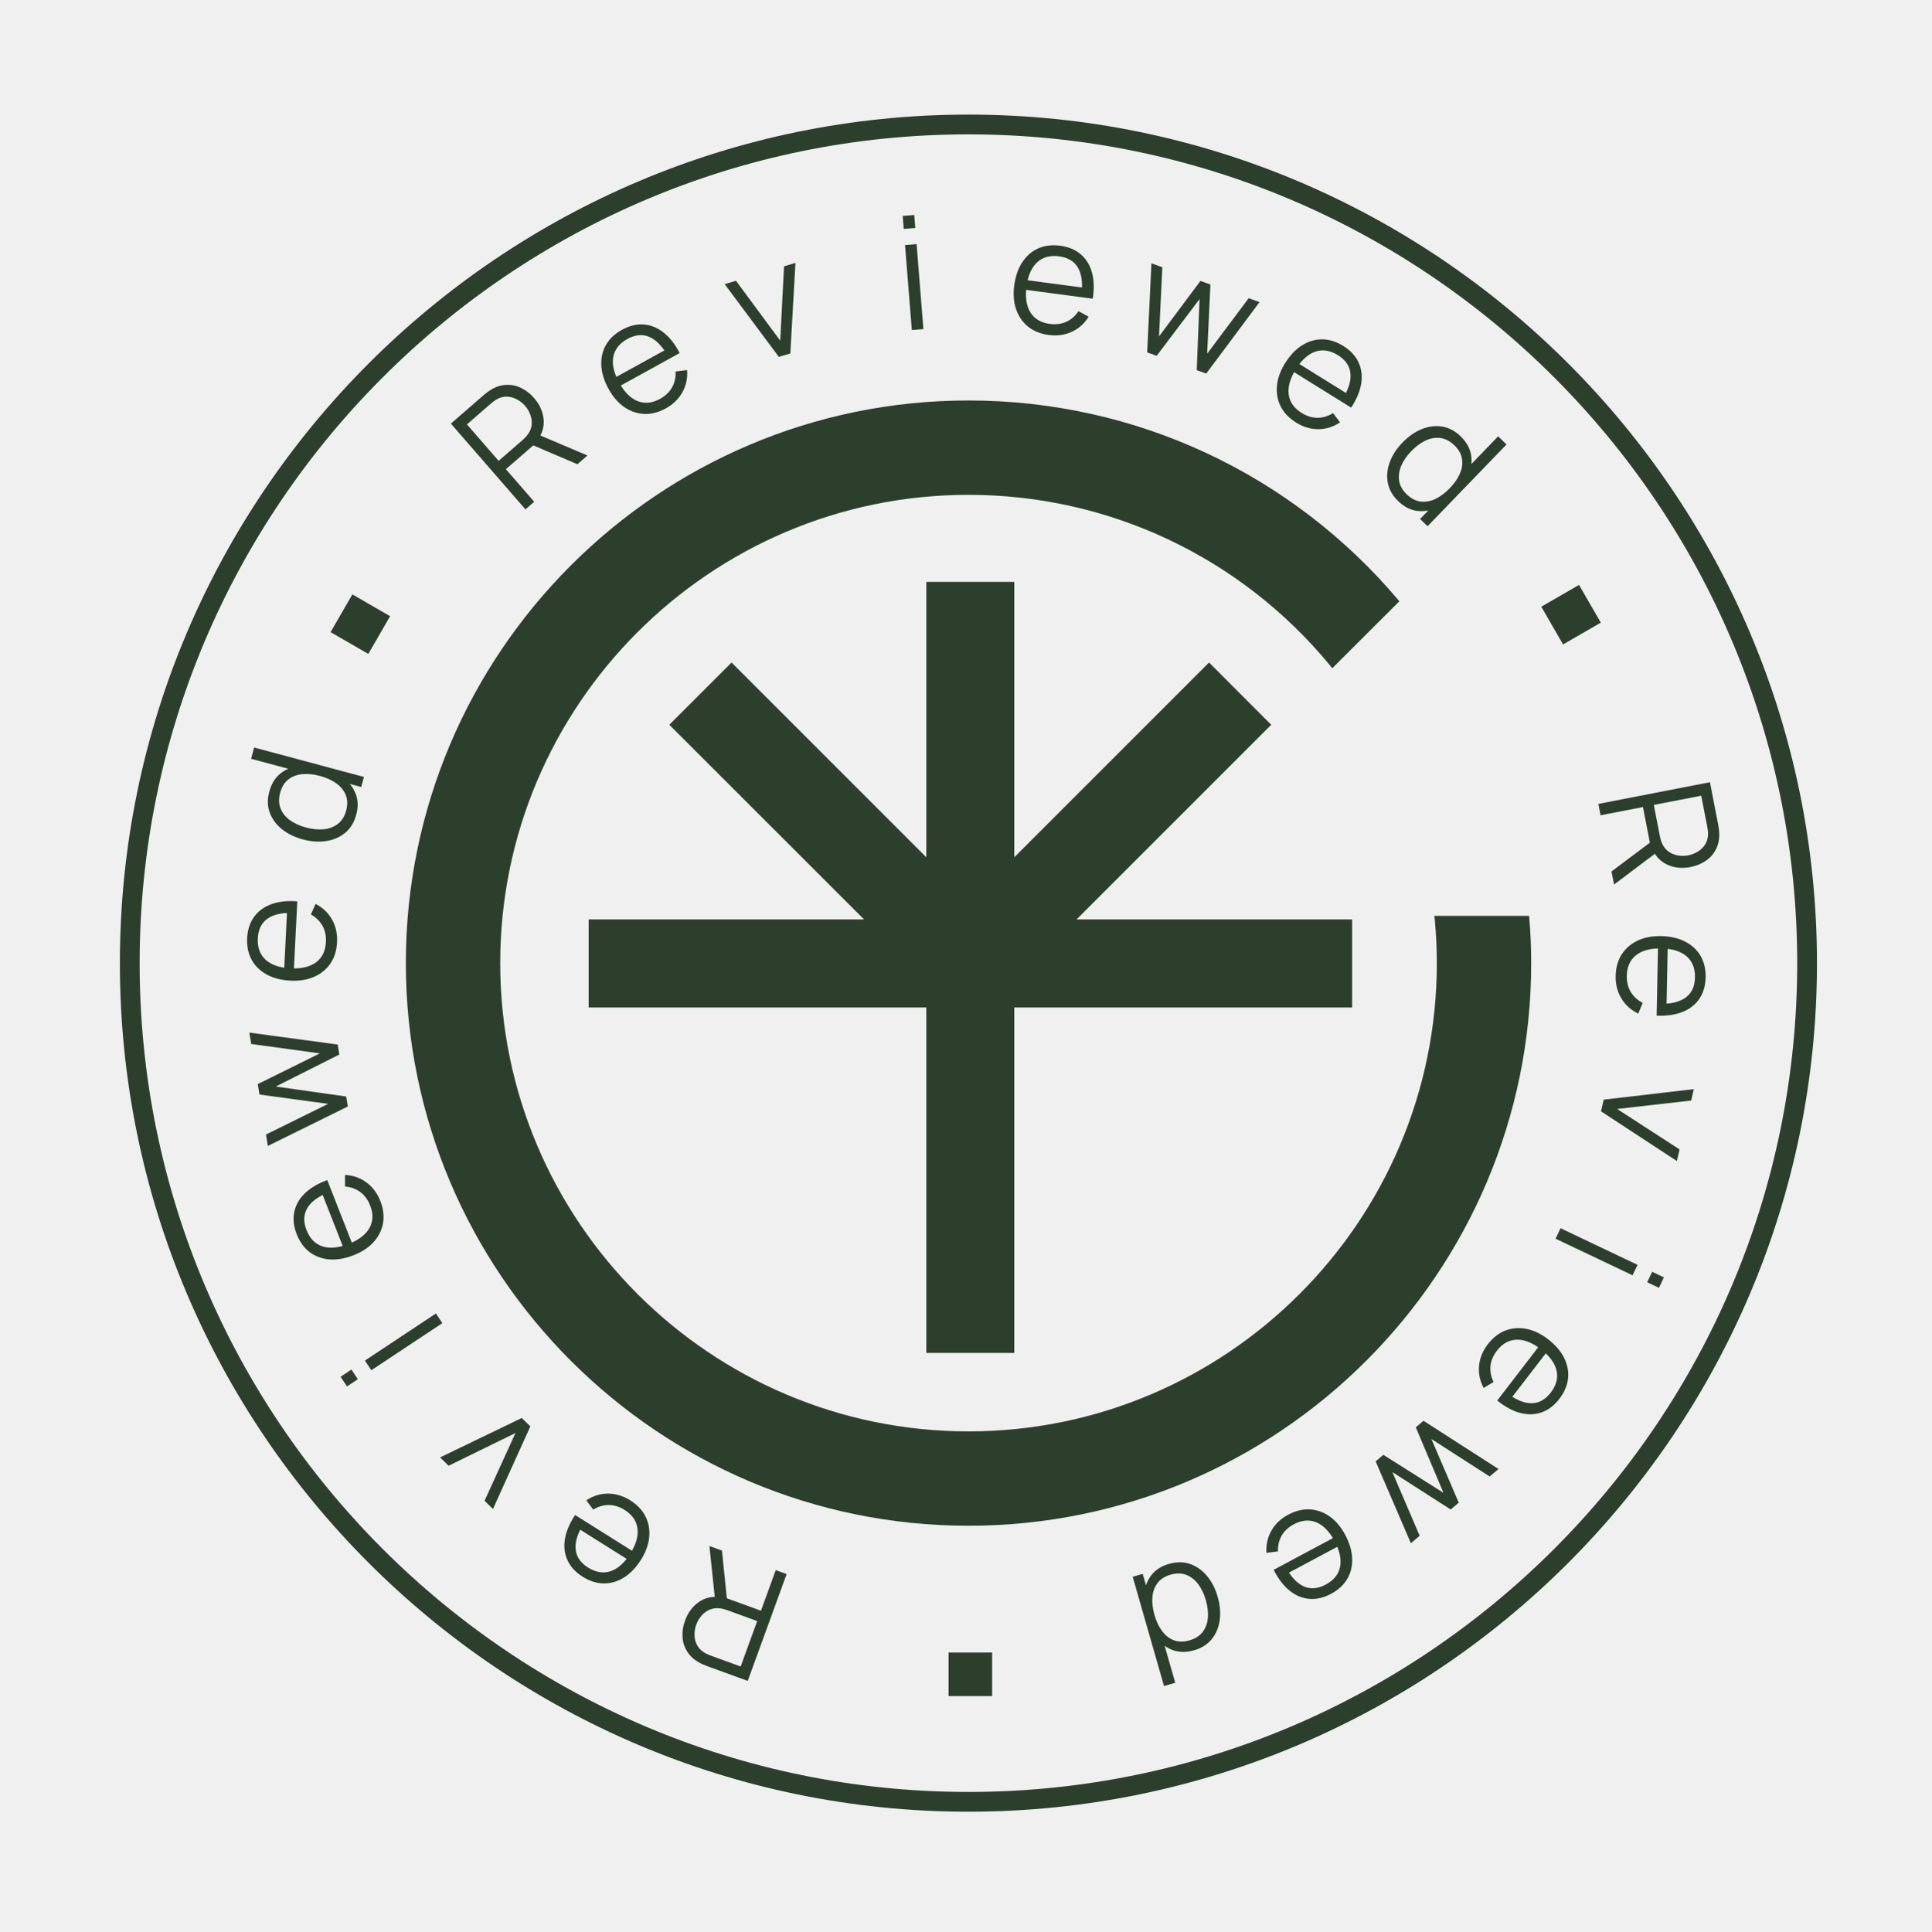
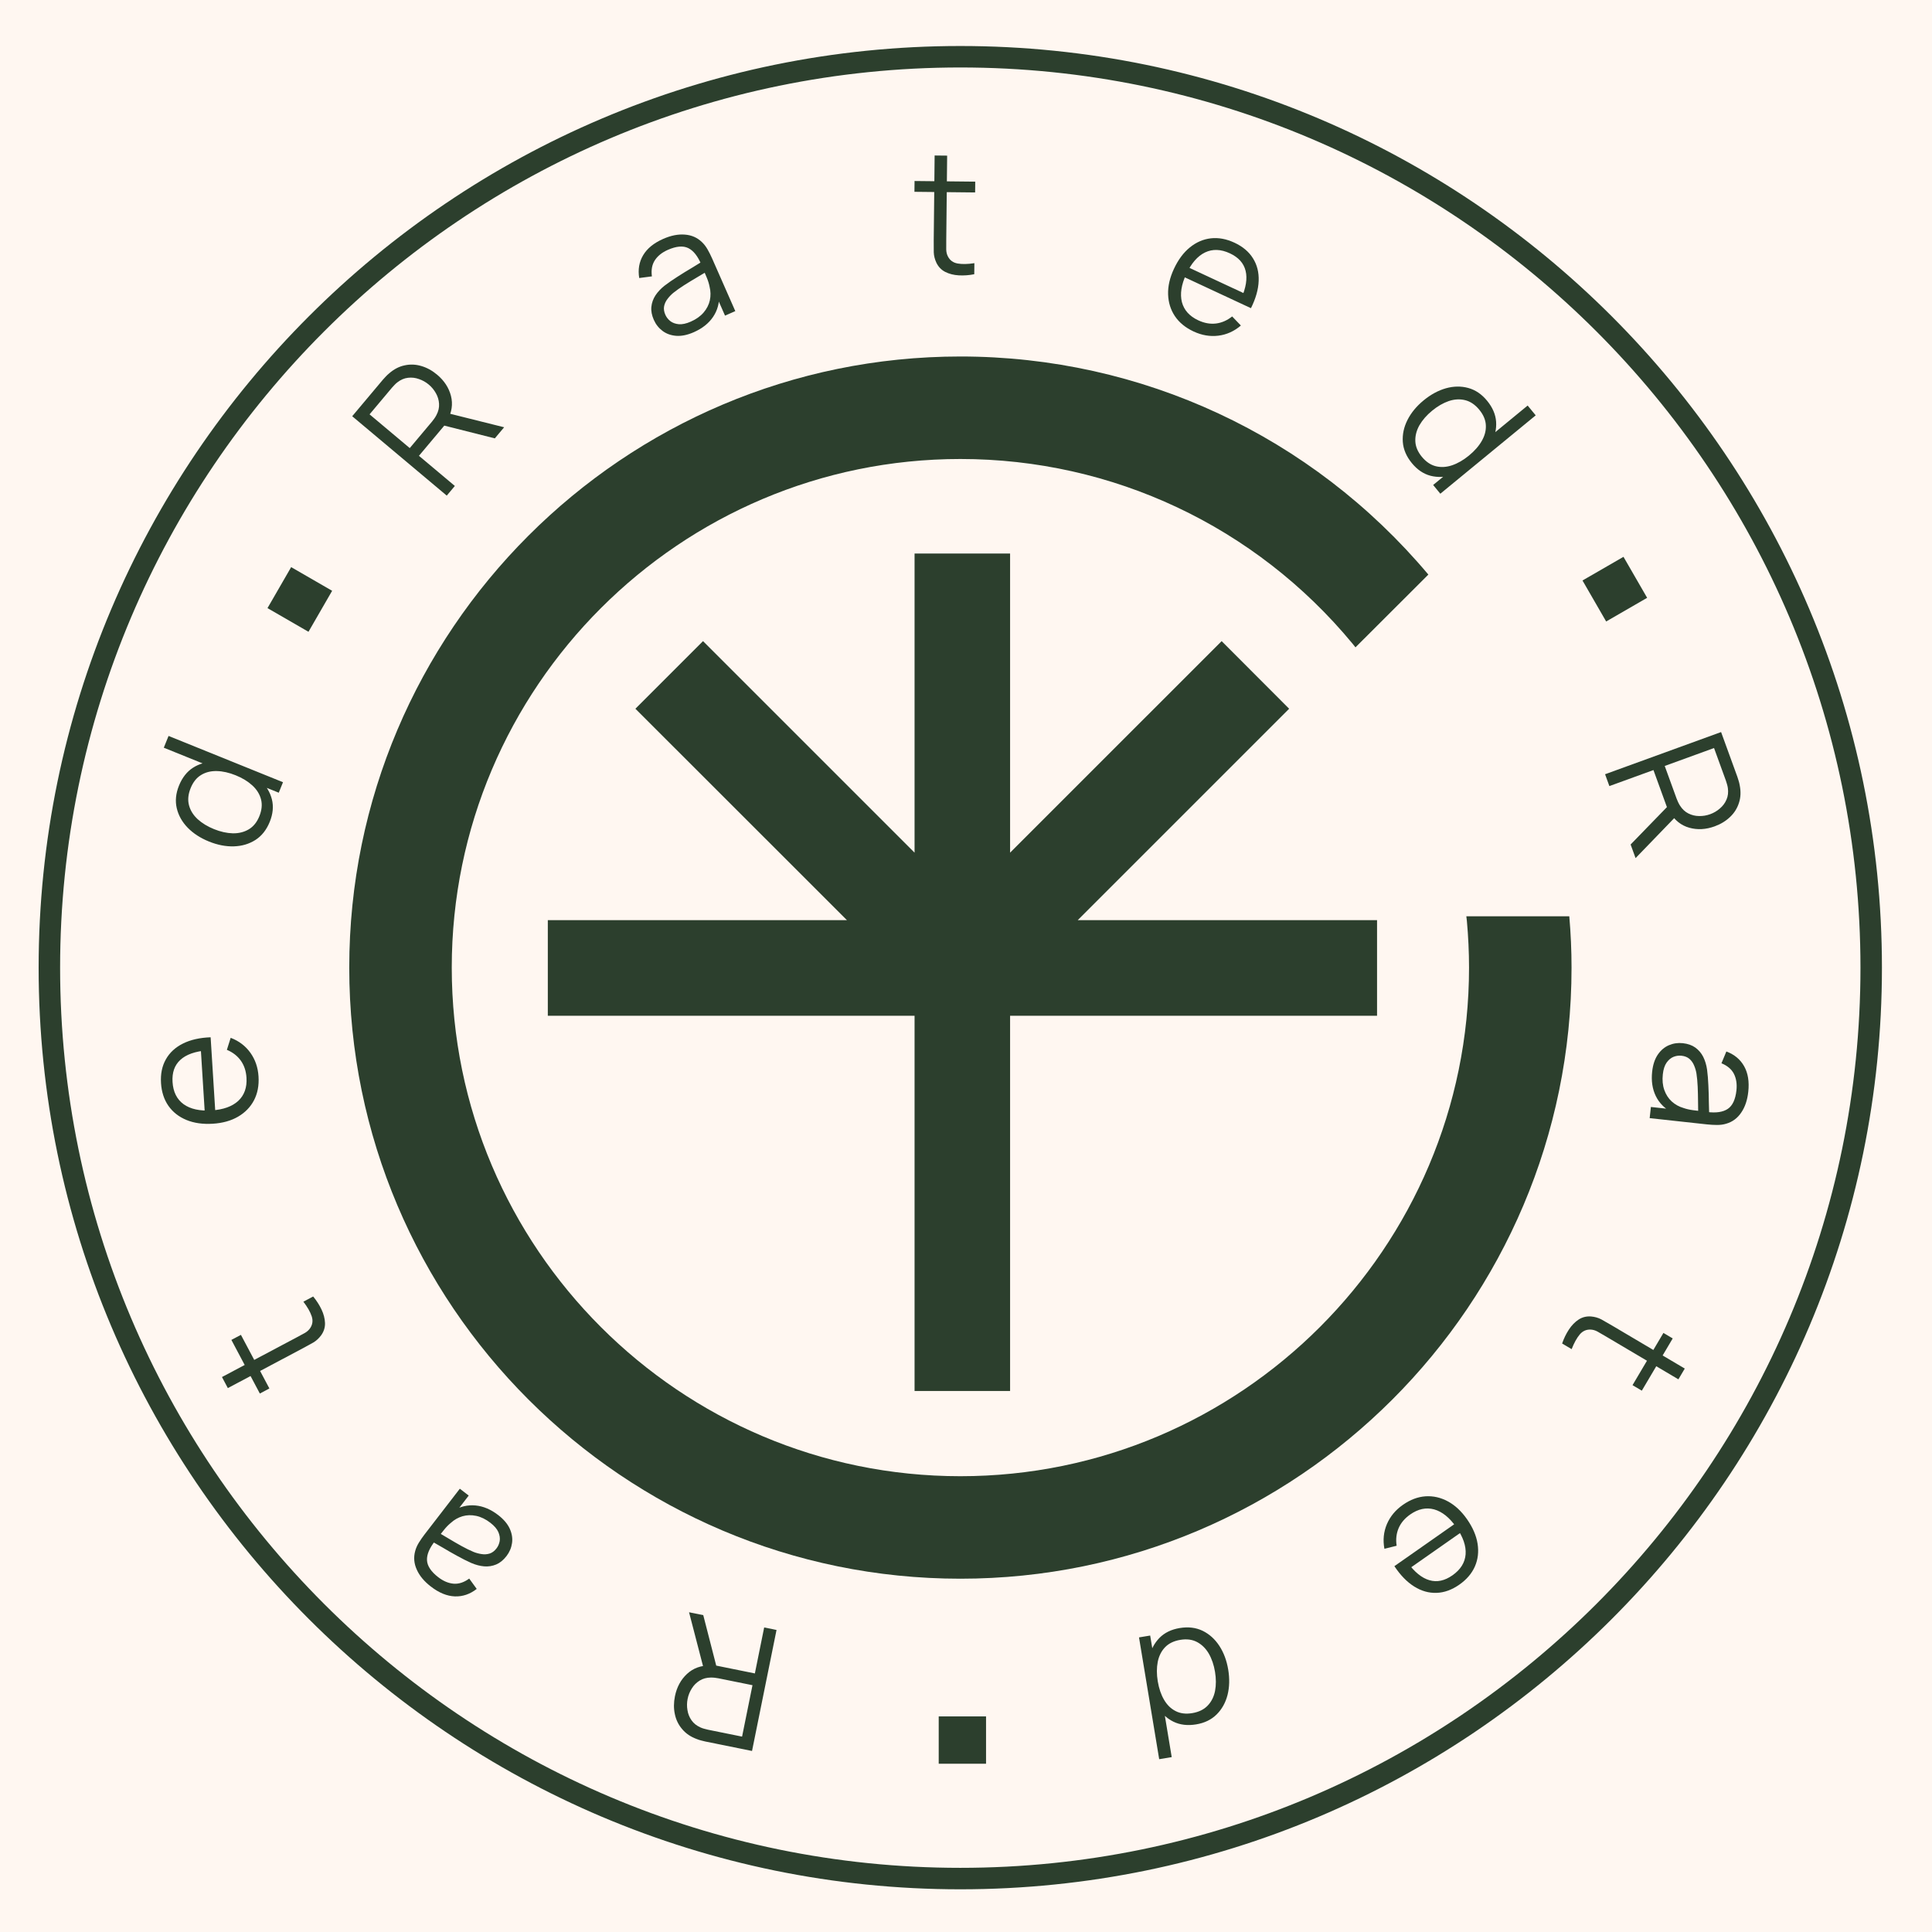
- <svg xmlns="http://www.w3.org/2000/svg" width="145" height="145" viewBox="0 0 145 145" fill="none">
-   <g clip-path="url(#clip0_827_639)">
-     <path d="M107.694 68.773C107.702 68.877 107.716 68.988 107.731 69.092C107.828 70.153 107.88 71.243 107.88 72.312C107.88 91.698 92.106 107.471 72.719 107.471C53.331 107.471 37.558 91.698 37.558 72.312C37.558 52.926 53.331 37.153 72.719 37.153C83.232 37.153 93.115 41.805 99.822 49.914C99.896 50.003 99.963 50.092 100.03 50.173L105.068 45.143C97.01 35.558 85.243 30.068 72.719 30.068C49.421 30.068 30.472 49.016 30.472 72.312C30.472 95.608 49.421 114.556 72.719 114.556C96.016 114.556 114.965 95.608 114.965 72.312C114.965 71.132 114.913 69.945 114.809 68.766H107.694V68.773Z" fill="#2C3F2D" />
-     <path d="M101.521 69.033H80.828L95.445 54.417L90.778 49.743L76.154 64.366V43.689H69.55V64.366L54.927 49.743L50.252 54.417L64.876 69.033H44.198V75.643H69.55V101.58H76.154V75.643H101.521V69.033Z" fill="#2C3F2D" />
-     <path d="M74.492 124.075H71.22V127.346H74.492V124.075Z" fill="#2C3F2D" />
-     <path d="M26.456 44.628L24.82 47.462L27.654 49.097L29.29 46.264L26.456 44.628Z" fill="#2C3F2D" />
-     <path d="M118.556 43.916L115.723 45.552L117.359 48.385L120.192 46.749L118.556 43.916Z" fill="#2C3F2D" />
-     <path d="M72.711 136.027C37.58 136.027 9 107.448 9 72.319C9 37.19 37.58 8.604 72.711 8.604C107.843 8.604 136.422 37.182 136.422 72.319C136.422 107.456 107.843 136.027 72.711 136.027ZM72.711 10.088C38.404 10.088 10.484 38.006 10.484 72.319C10.484 106.632 38.404 134.543 72.711 134.543C107.019 134.543 134.939 106.625 134.939 72.319C134.939 38.013 107.026 10.088 72.711 10.088Z" fill="#2C3F2D" />
-     <path d="M59.061 118.186L56.142 126.206L53.046 125.079C52.968 125.05 52.882 125.015 52.788 124.972C52.689 124.932 52.593 124.885 52.5 124.829C52.103 124.614 51.802 124.338 51.596 124.002C51.385 123.669 51.268 123.303 51.245 122.903C51.219 122.503 51.282 122.093 51.435 121.673C51.655 121.068 52.006 120.601 52.487 120.271C52.969 119.942 53.528 119.828 54.163 119.929L54.472 119.966L57.134 120.935L58.243 117.888L59.061 118.186ZM54.205 116.419L54.599 120.258L53.704 120.273L53.264 116.076L54.205 116.419ZM56.85 121.714L54.595 120.893C54.528 120.869 54.448 120.844 54.357 120.819C54.265 120.794 54.173 120.776 54.081 120.763C53.784 120.722 53.519 120.754 53.283 120.857C53.044 120.96 52.84 121.11 52.671 121.309C52.498 121.507 52.366 121.73 52.276 121.979C52.185 122.228 52.142 122.484 52.148 122.746C52.148 123.011 52.207 123.26 52.324 123.492C52.438 123.722 52.621 123.917 52.875 124.077C52.953 124.126 53.036 124.169 53.124 124.205C53.211 124.245 53.287 124.277 53.354 124.302L55.61 125.123L56.85 121.714Z" fill="#2C3F2D" />
-     <path d="M47.312 112.644C47.84 112.976 48.225 113.381 48.466 113.859C48.704 114.335 48.796 114.853 48.743 115.412C48.69 115.972 48.484 116.537 48.125 117.109C47.753 117.701 47.326 118.147 46.844 118.446C46.362 118.745 45.856 118.892 45.328 118.887C44.796 118.879 44.269 118.711 43.747 118.384C43.212 118.047 42.833 117.637 42.611 117.151C42.386 116.67 42.321 116.139 42.415 115.558C42.509 114.978 42.764 114.375 43.18 113.75L43.932 114.223L43.769 114.484C43.34 115.195 43.16 115.821 43.226 116.362C43.288 116.901 43.597 117.345 44.153 117.693C44.735 118.059 45.3 118.151 45.849 117.968C46.394 117.784 46.887 117.342 47.326 116.643C47.755 115.96 47.934 115.333 47.864 114.762C47.788 114.191 47.466 113.728 46.897 113.37C46.509 113.127 46.116 113.003 45.717 112.999C45.312 112.997 44.92 113.112 44.54 113.345L44.02 112.647C44.53 112.31 45.077 112.142 45.659 112.144C46.236 112.147 46.786 112.314 47.312 112.644ZM47.716 116.601L47.328 117.218L43.188 114.617L43.576 113.999L47.716 116.601Z" fill="#2C3F2D" />
-     <path d="M39.819 107.095L37.012 113.299L36.38 112.682L38.702 107.595L33.682 110.051L33.041 109.426L39.174 106.466L39.819 107.095Z" fill="#2C3F2D" />
-     <path d="M26.867 103.554L26.053 104.095L25.571 103.369L26.386 102.828L26.867 103.554ZM33.213 99.343L27.88 102.882L27.398 102.156L32.731 98.617L33.213 99.343Z" fill="#2C3F2D" />
-     <path d="M28.553 90.167C28.781 90.748 28.85 91.303 28.76 91.83C28.669 92.354 28.436 92.826 28.061 93.245C27.686 93.663 27.184 93.996 26.555 94.243C25.904 94.498 25.296 94.603 24.731 94.558C24.166 94.512 23.672 94.33 23.25 94.012C22.826 93.69 22.502 93.242 22.277 92.669C22.046 92.08 21.985 91.525 22.094 91.002C22.199 90.481 22.462 90.015 22.882 89.604C23.302 89.193 23.866 88.86 24.572 88.604L24.896 89.431L24.609 89.544C23.843 89.862 23.326 90.258 23.058 90.732C22.788 91.203 22.773 91.744 23.013 92.354C23.264 92.994 23.665 93.404 24.214 93.583C24.763 93.758 25.421 93.695 26.19 93.393C26.94 93.099 27.457 92.701 27.74 92.199C28.017 91.695 28.034 91.131 27.788 90.506C27.621 90.079 27.378 89.746 27.058 89.506C26.734 89.264 26.35 89.124 25.907 89.086L25.902 88.215C26.513 88.247 27.053 88.436 27.52 88.784C27.982 89.129 28.326 89.59 28.553 90.167ZM26.529 93.591L25.85 93.857L24.064 89.306L24.743 89.04L26.529 93.591Z" fill="#2C3F2D" />
-     <path d="M26.115 83.077L20.108 86.041L19.973 85.18L24.635 82.881L19.482 82.18L19.354 81.396L24.016 79.091L18.862 78.384L18.722 77.53L25.355 78.427L25.477 79.176L20.705 81.578L25.992 82.329L26.115 83.077Z" fill="#2C3F2D" />
-     <path d="M25.307 70.735C25.276 71.359 25.111 71.893 24.812 72.337C24.513 72.777 24.107 73.11 23.593 73.338C23.079 73.565 22.485 73.662 21.81 73.629C21.111 73.594 20.514 73.439 20.017 73.165C19.521 72.891 19.145 72.522 18.892 72.059C18.638 71.591 18.527 71.05 18.557 70.434C18.589 69.803 18.762 69.271 19.076 68.84C19.386 68.408 19.817 68.092 20.369 67.89C20.922 67.688 21.572 67.616 22.321 67.673L22.276 68.561L21.969 68.545C21.139 68.52 20.505 68.668 20.065 68.99C19.626 69.308 19.39 69.795 19.358 70.45C19.323 71.137 19.52 71.675 19.948 72.064C20.375 72.449 21.002 72.663 21.826 72.704C22.631 72.744 23.266 72.594 23.73 72.253C24.19 71.908 24.437 71.4 24.471 70.729C24.494 70.272 24.409 69.868 24.217 69.518C24.021 69.164 23.728 68.878 23.34 68.661L23.694 67.866C24.238 68.146 24.651 68.541 24.934 69.049C25.214 69.554 25.338 70.116 25.307 70.735ZM22.054 73.024L21.326 72.987L21.569 68.104L22.297 68.14L22.054 73.024Z" fill="#2C3F2D" />
-     <path d="M26.75 61.161C26.596 61.738 26.321 62.192 25.925 62.523C25.526 62.854 25.05 63.062 24.5 63.148C23.949 63.233 23.365 63.193 22.747 63.028C22.132 62.863 21.607 62.608 21.172 62.262C20.738 61.913 20.432 61.498 20.255 61.016C20.077 60.535 20.063 60.012 20.215 59.447C20.37 58.867 20.642 58.416 21.031 58.095C21.42 57.774 21.887 57.578 22.434 57.508C22.978 57.432 23.562 57.479 24.188 57.647C24.803 57.811 25.331 58.061 25.773 58.396C26.211 58.73 26.523 59.133 26.707 59.604C26.888 60.074 26.902 60.593 26.75 61.161ZM25.989 60.865C26.106 60.426 26.097 60.035 25.96 59.692C25.823 59.348 25.586 59.056 25.25 58.815C24.91 58.572 24.501 58.387 24.024 58.259C23.54 58.129 23.093 58.085 22.685 58.127C22.273 58.168 21.924 58.304 21.637 58.534C21.352 58.76 21.151 59.089 21.036 59.52C20.917 59.963 20.928 60.358 21.068 60.706C21.207 61.055 21.445 61.35 21.782 61.591C22.119 61.829 22.52 62.01 22.986 62.135C23.455 62.26 23.898 62.303 24.313 62.263C24.726 62.219 25.08 62.082 25.374 61.854C25.668 61.626 25.873 61.297 25.989 60.865ZM27.121 59.089L22.467 57.842L22.443 57.933L18.853 56.972L19.08 56.124L27.324 58.333L27.121 59.089Z" fill="#2C3F2D" />
-     <path d="M39.452 38.246L33.853 31.805L36.34 29.643C36.402 29.589 36.475 29.531 36.558 29.47C36.641 29.403 36.729 29.342 36.823 29.287C37.204 29.044 37.591 28.915 37.984 28.897C38.378 28.874 38.755 28.95 39.115 29.123C39.478 29.294 39.807 29.548 40.099 29.885C40.522 30.371 40.761 30.905 40.815 31.486C40.87 32.066 40.699 32.61 40.302 33.117L40.12 33.37L37.983 35.228L40.109 37.675L39.452 38.246ZM43.352 34.856L39.803 33.339L40.224 32.549L44.108 34.199L43.352 34.856ZM37.438 34.602L39.25 33.027C39.303 32.98 39.363 32.923 39.43 32.855C39.496 32.787 39.557 32.715 39.613 32.641C39.792 32.401 39.893 32.154 39.917 31.898C39.943 31.639 39.91 31.387 39.818 31.143C39.729 30.896 39.598 30.672 39.424 30.473C39.25 30.273 39.047 30.111 38.815 29.989C38.583 29.861 38.337 29.792 38.078 29.782C37.821 29.77 37.561 29.835 37.299 29.979C37.218 30.024 37.14 30.076 37.066 30.135C36.989 30.192 36.924 30.243 36.87 30.29L35.059 31.864L37.438 34.602Z" fill="#2C3F2D" />
-     <path d="M49.995 30.66C49.448 30.961 48.907 31.101 48.372 31.08C47.841 31.057 47.343 30.887 46.879 30.57C46.416 30.252 46.021 29.798 45.695 29.206C45.357 28.593 45.175 28.004 45.147 27.437C45.118 26.871 45.235 26.358 45.496 25.898C45.761 25.437 46.163 25.057 46.703 24.76C47.256 24.454 47.799 24.322 48.331 24.363C48.861 24.4 49.358 24.6 49.819 24.964C50.282 25.327 50.685 25.843 51.03 26.509L50.251 26.939L50.103 26.669C49.688 25.95 49.229 25.488 48.724 25.284C48.222 25.077 47.684 25.132 47.109 25.449C46.507 25.781 46.153 26.231 46.047 26.799C45.944 27.366 46.092 28.011 46.49 28.734C46.879 29.44 47.341 29.9 47.874 30.116C48.41 30.326 48.972 30.269 49.56 29.945C49.961 29.724 50.26 29.44 50.457 29.092C50.655 28.739 50.744 28.341 50.725 27.896L51.587 27.779C51.635 28.389 51.517 28.948 51.233 29.456C50.95 29.959 50.538 30.36 49.995 30.66ZM46.338 29.095L45.986 28.457L50.268 26.097L50.62 26.735L46.338 29.095Z" fill="#2C3F2D" />
-     <path d="M58.477 26.796L54.411 21.334L55.257 21.08L58.581 25.577L58.867 19.996L59.724 19.738L59.34 26.537L58.477 26.796Z" fill="#2C3F2D" />
-     <path d="M67.854 17.187L67.776 16.212L68.645 16.143L68.723 17.118L67.854 17.187ZM68.461 24.779L67.951 18.398L68.82 18.329L69.33 24.709L68.461 24.779Z" fill="#2C3F2D" />
-     <path d="M78.747 25.152C78.128 25.07 77.61 24.861 77.192 24.527C76.778 24.193 76.479 23.76 76.294 23.23C76.11 22.699 76.062 22.099 76.151 21.429C76.243 20.736 76.446 20.153 76.76 19.68C77.074 19.208 77.472 18.864 77.955 18.649C78.442 18.435 78.991 18.369 79.602 18.45C80.229 18.533 80.744 18.749 81.148 19.098C81.553 19.442 81.833 19.898 81.989 20.465C82.145 21.032 82.163 21.686 82.045 22.427L81.163 22.31L81.204 22.005C81.298 21.18 81.202 20.536 80.917 20.071C80.636 19.608 80.17 19.332 79.52 19.246C78.839 19.155 78.286 19.307 77.863 19.701C77.444 20.096 77.18 20.703 77.071 21.521C76.965 22.32 77.063 22.965 77.364 23.456C77.67 23.942 78.156 24.23 78.822 24.319C79.276 24.379 79.686 24.328 80.05 24.165C80.419 23.999 80.728 23.731 80.976 23.362L81.739 23.78C81.415 24.299 80.988 24.678 80.458 24.919C79.932 25.156 79.362 25.234 78.747 25.152ZM76.734 21.721L76.83 20.999L81.677 21.643L81.581 22.366L76.734 21.721Z" fill="#2C3F2D" />
-     <path d="M86.132 26.458L86.452 19.767L87.27 20.067L87.021 25.26L90.132 21.092L90.88 21.36L90.636 26.555L93.753 22.39L94.568 22.682L90.567 28.048L89.853 27.792L90.066 22.454L86.846 26.714L86.132 26.458Z" fill="#2C3F2D" />
-     <path d="M97.321 31.732C96.79 31.403 96.404 31 96.16 30.523C95.92 30.048 95.826 29.531 95.876 28.971C95.926 28.411 96.129 27.845 96.486 27.271C96.855 26.677 97.279 26.229 97.76 25.927C98.24 25.626 98.745 25.477 99.273 25.479C99.805 25.484 100.333 25.649 100.857 25.975C101.393 26.308 101.774 26.717 101.999 27.201C102.226 27.682 102.294 28.213 102.203 28.793C102.112 29.374 101.86 29.978 101.447 30.605L100.692 30.136L100.855 29.874C101.279 29.161 101.457 28.534 101.388 27.994C101.323 27.455 101.011 27.013 100.454 26.667C99.87 26.304 99.305 26.215 98.757 26.401C98.212 26.588 97.722 27.032 97.287 27.734C96.861 28.418 96.685 29.046 96.758 29.617C96.837 30.187 97.161 30.649 97.731 31.004C98.121 31.245 98.515 31.367 98.914 31.369C99.319 31.369 99.71 31.252 100.089 31.017L100.613 31.712C100.104 32.052 99.558 32.222 98.976 32.224C98.399 32.223 97.848 32.06 97.321 31.732ZM96.897 27.777L97.281 27.158L101.434 29.739L101.049 30.358L96.897 27.777Z" fill="#2C3F2D" />
-     <path d="M104.99 37.636C104.561 37.222 104.297 36.761 104.199 36.254C104.104 35.744 104.152 35.228 104.344 34.705C104.536 34.182 104.854 33.69 105.299 33.23C105.741 32.772 106.218 32.437 106.732 32.224C107.248 32.014 107.759 31.948 108.266 32.025C108.774 32.103 109.237 32.345 109.658 32.751C110.09 33.168 110.352 33.625 110.445 34.121C110.537 34.616 110.482 35.12 110.278 35.633C110.081 36.145 109.757 36.633 109.306 37.1C108.865 37.557 108.39 37.898 107.882 38.122C107.378 38.343 106.875 38.42 106.373 38.354C105.875 38.284 105.414 38.045 104.99 37.636ZM105.618 37.114C105.945 37.429 106.292 37.611 106.659 37.657C107.026 37.704 107.396 37.639 107.77 37.462C108.147 37.282 108.507 37.014 108.85 36.659C109.199 36.298 109.454 35.929 109.615 35.552C109.779 35.172 109.829 34.801 109.767 34.438C109.708 34.079 109.518 33.744 109.196 33.434C108.867 33.116 108.516 32.933 108.143 32.887C107.771 32.84 107.397 32.905 107.023 33.082C106.652 33.262 106.299 33.525 105.964 33.872C105.626 34.221 105.374 34.588 105.208 34.971C105.047 35.353 104.995 35.729 105.051 36.097C105.108 36.465 105.297 36.804 105.618 37.114ZM106.623 38.966L109.97 35.499L109.902 35.434L112.483 32.761L113.114 33.37L107.186 39.509L106.623 38.966Z" fill="#2C3F2D" />
-     <path d="M120.008 60.358L128.386 58.73L129.014 61.964C129.03 62.046 129.044 62.138 129.056 62.24C129.072 62.346 129.081 62.452 129.082 62.561C129.101 63.012 129.02 63.412 128.838 63.761C128.661 64.114 128.408 64.403 128.077 64.628C127.747 64.857 127.363 65.014 126.925 65.099C126.293 65.222 125.712 65.162 125.181 64.919C124.651 64.676 124.265 64.256 124.025 63.659L123.897 63.376L123.357 60.595L120.174 61.213L120.008 60.358ZM120.994 65.431L124.082 63.116L124.556 63.876L121.185 66.414L120.994 65.431ZM124.171 60.436L124.629 62.793C124.643 62.862 124.662 62.943 124.688 63.035C124.714 63.126 124.745 63.215 124.782 63.3C124.9 63.575 125.064 63.787 125.274 63.935C125.484 64.087 125.719 64.185 125.977 64.227C126.235 64.273 126.494 64.271 126.754 64.221C127.014 64.17 127.255 64.075 127.478 63.935C127.705 63.799 127.887 63.62 128.026 63.4C128.165 63.184 128.237 62.926 128.244 62.627C128.246 62.534 128.24 62.441 128.225 62.347C128.215 62.252 128.203 62.17 128.189 62.1L127.731 59.744L124.171 60.436Z" fill="#2C3F2D" />
-     <path d="M121.307 73.282C121.319 72.658 121.468 72.119 121.754 71.666C122.039 71.218 122.436 70.872 122.942 70.629C123.449 70.386 124.04 70.272 124.716 70.285C125.415 70.299 126.017 70.436 126.521 70.695C127.026 70.954 127.412 71.311 127.68 71.767C127.947 72.227 128.075 72.765 128.062 73.381C128.05 74.013 127.893 74.549 127.592 74.99C127.294 75.43 126.873 75.76 126.327 75.978C125.781 76.197 125.133 76.288 124.383 76.254L124.401 75.365L124.709 75.371C125.539 75.372 126.169 75.205 126.598 74.869C127.028 74.538 127.249 74.044 127.262 73.389C127.276 72.701 127.063 72.17 126.624 71.793C126.185 71.421 125.553 71.227 124.727 71.21C123.921 71.194 123.291 71.363 122.838 71.718C122.388 72.076 122.156 72.591 122.143 73.263C122.134 73.721 122.231 74.122 122.433 74.466C122.64 74.814 122.94 75.091 123.335 75.296L123.005 76.102C122.453 75.838 122.028 75.456 121.73 74.956C121.435 74.46 121.294 73.902 121.307 73.282ZM124.49 70.897L125.219 70.912L125.121 75.8L124.393 75.786L124.49 70.897Z" fill="#2C3F2D" />
-     <path d="M120.413 82.563L127.176 81.773L126.974 82.632L121.417 83.263L126.107 86.301L125.902 87.172L120.206 83.44L120.413 82.563Z" fill="#2C3F2D" />
-     <path d="M124.047 95.487L124.93 95.907L124.556 96.694L123.673 96.274L124.047 95.487ZM117.169 92.217L122.95 94.966L122.576 95.752L116.795 93.004L117.169 92.217Z" fill="#2C3F2D" />
-     <path d="M111.705 100.936C112.085 100.441 112.525 100.096 113.024 99.901C113.52 99.71 114.044 99.667 114.596 99.773C115.148 99.878 115.691 100.137 116.227 100.549C116.781 100.975 117.184 101.443 117.437 101.951C117.689 102.459 117.787 102.976 117.732 103.501C117.674 104.03 117.457 104.539 117.081 105.027C116.696 105.528 116.251 105.867 115.747 106.042C115.246 106.22 114.711 106.235 114.143 106.086C113.574 105.938 112.998 105.627 112.415 105.154L112.957 104.449L113.201 104.637C113.869 105.13 114.475 105.37 115.019 105.355C115.562 105.344 116.033 105.078 116.433 104.558C116.852 104.013 116.997 103.459 116.867 102.896C116.735 102.335 116.341 101.803 115.687 101.3C115.048 100.808 114.441 100.57 113.865 100.586C113.29 100.608 112.798 100.885 112.389 101.417C112.109 101.78 111.949 102.16 111.908 102.557C111.867 102.96 111.945 103.361 112.141 103.761L111.397 104.213C111.109 103.673 110.994 103.113 111.051 102.534C111.108 101.96 111.326 101.427 111.705 100.936ZM115.682 100.907L116.26 101.352L113.278 105.227L112.701 104.783L115.682 100.907Z" fill="#2C3F2D" />
-     <path d="M106.879 106.675L112.514 110.298L111.845 110.857L107.473 108.044L109.526 112.822L108.92 113.336L104.543 110.528L106.592 115.31L105.932 115.869L103.285 109.722L103.864 109.231L108.38 112.085L106.301 107.166L106.879 106.675Z" fill="#2C3F2D" />
-     <path d="M96.717 113.728C97.267 113.433 97.81 113.3 98.345 113.328C98.876 113.357 99.371 113.534 99.831 113.857C100.29 114.18 100.68 114.64 100.998 115.235C101.328 115.852 101.503 116.444 101.524 117.011C101.545 117.577 101.422 118.089 101.156 118.545C100.885 119.003 100.479 119.378 99.935 119.669C99.378 119.967 98.833 120.092 98.302 120.045C97.772 120.001 97.278 119.795 96.821 119.426C96.364 119.056 95.966 118.536 95.63 117.865L96.414 117.446L96.559 117.717C96.964 118.442 97.418 118.909 97.921 119.12C98.42 119.332 98.959 119.284 99.537 118.974C100.143 118.65 100.503 118.204 100.616 117.637C100.726 117.072 100.586 116.426 100.197 115.698C99.817 114.987 99.361 114.52 98.83 114.298C98.297 114.081 97.735 114.131 97.142 114.448C96.738 114.664 96.436 114.945 96.235 115.29C96.033 115.64 95.938 116.038 95.952 116.483L95.088 116.589C95.049 115.978 95.174 115.42 95.464 114.916C95.752 114.416 96.17 114.02 96.717 113.728ZM100.354 115.338L100.698 115.981L96.386 118.287L96.043 117.644L100.354 115.338Z" fill="#2C3F2D" />
-     <path d="M87.764 117.421C88.338 117.257 88.868 117.259 89.356 117.427C89.846 117.599 90.269 117.899 90.626 118.327C90.983 118.755 91.249 119.276 91.426 119.892C91.601 120.503 91.653 121.084 91.581 121.635C91.504 122.187 91.306 122.664 90.985 123.064C90.664 123.464 90.223 123.745 89.661 123.906C89.083 124.072 88.557 124.07 88.081 123.903C87.606 123.735 87.197 123.435 86.855 123.003C86.511 122.575 86.249 122.05 86.071 121.427C85.895 120.816 85.837 120.234 85.897 119.683C85.958 119.135 86.143 118.661 86.451 118.26C86.76 117.863 87.198 117.583 87.764 117.421ZM87.903 118.226C87.466 118.351 87.135 118.561 86.912 118.856C86.688 119.15 86.559 119.503 86.525 119.916C86.492 120.332 86.544 120.778 86.68 121.253C86.819 121.735 87.011 122.14 87.257 122.468C87.504 122.8 87.8 123.03 88.145 123.157C88.486 123.285 88.871 123.288 89.3 123.165C89.741 123.038 90.074 122.826 90.301 122.526C90.527 122.227 90.657 121.871 90.691 121.459C90.721 121.047 90.67 120.61 90.537 120.147C90.403 119.679 90.212 119.278 89.964 118.942C89.713 118.611 89.413 118.379 89.067 118.244C88.72 118.109 88.332 118.103 87.903 118.226ZM85.796 118.17L87.124 122.802L87.216 122.776L88.24 126.348L87.397 126.59L85.044 118.386L85.796 118.17Z" fill="#2C3F2D" />
+ <svg xmlns="http://www.w3.org/2000/svg" width="2000" height="2000" viewBox="0 0 2000 2000" fill="none">
+   <g clip-path="url(#clip0_3833_2417)">
+     <rect width="2000" height="2000" fill="#FFF7F1" />
+     <path d="M1517.96 948.662C1518.07 950.218 1518.3 951.884 1518.52 953.44C1519.96 969.327 1520.74 985.659 1520.74 1001.66C1520.74 1291.97 1284.52 1528.17 994.198 1528.17C703.872 1528.17 467.656 1291.97 467.656 1001.66C467.656 711.349 703.872 475.146 994.198 475.146C1151.64 475.146 1299.64 544.807 1400.08 666.241C1401.19 667.575 1402.19 668.908 1403.19 670.13L1478.63 594.803C1357.97 451.259 1181.75 369.044 994.198 369.044C645.318 369.044 361.547 652.798 361.547 1001.66C361.547 1350.52 645.318 1634.27 994.198 1634.27C1343.08 1634.27 1626.85 1350.52 1626.85 1001.66C1626.85 983.993 1626.07 966.216 1624.52 948.551H1517.96V948.662Z" fill="#2C3F2D" />
+     <path d="M1425.52 952.551H1115.64L1334.52 733.68L1264.64 663.686L1045.64 882.668V573.027H946.755V882.668L727.761 663.686L657.762 733.68L876.757 952.551H567.098V1051.54H946.755V1439.95H1045.64V1051.54H1425.52V952.551Z" fill="#2C3F2D" />
+     <path d="M1020.75 1776.82H971.754V1825.81H1020.75V1776.82Z" fill="#2C3F2D" />
+     <path d="M301.405 587.089L276.905 629.521L319.339 654.019L343.839 611.587L301.405 587.089Z" fill="#2C3F2D" />
+     <path d="M1680.62 576.422L1638.19 600.92L1662.69 643.352L1705.12 618.854L1680.62 576.422Z" fill="#2C3F2D" />
+     <path d="M994.087 1955.8C467.989 1955.8 40 1527.84 40 1001.77C40 475.702 467.989 47.626 994.087 47.626C1520.18 47.626 1948.17 475.59 1948.17 1001.77C1948.17 1527.95 1520.18 1955.8 994.087 1955.8ZM994.087 69.847C480.322 69.847 62.222 487.923 62.222 1001.77C62.222 1515.61 480.322 1933.58 994.087 1933.58C1507.85 1933.58 1925.95 1515.5 1925.95 1001.77C1925.95 488.034 1507.96 69.847 994.087 69.847Z" fill="#2C3F2D" />
+     <path d="M462.476 513.059L364.607 430.882L396.336 393.094C397.135 392.142 398.075 391.116 399.154 390.014C400.227 388.828 401.39 387.719 402.644 386.686C407.713 382.213 413.136 379.388 418.913 378.213C424.682 376.954 430.435 377.188 436.17 378.914C441.944 380.594 447.391 383.584 452.511 387.883C459.896 394.084 464.672 401.416 466.837 409.878C469.002 418.34 467.744 426.785 463.061 435.214L460.966 439.365L433.689 471.852L470.865 503.068L462.476 513.059ZM512.239 453.793L456.204 439.654L460.581 426.989L521.883 442.307L512.239 453.793ZM424.174 463.863L447.286 436.337C447.97 435.522 448.724 434.532 449.546 433.368C450.369 432.205 451.104 431.007 451.753 429.775C453.843 425.813 454.763 421.911 454.512 418.07C454.299 414.183 453.226 410.539 451.292 407.138C449.395 403.692 446.929 400.694 443.894 398.145C440.858 395.596 437.479 393.686 433.757 392.415C430.027 391.06 426.23 390.614 422.365 391.077C418.538 391.495 414.854 393.076 411.314 395.82C410.212 396.672 409.182 397.622 408.224 398.672C407.22 399.683 406.376 400.597 405.691 401.412L382.579 428.938L424.174 463.863Z" fill="#2C3F2D" />
+     <path d="M718.238 343.886C711.632 346.796 705.558 348.049 700.014 347.646C694.525 347.219 689.8 345.518 685.839 342.544C681.878 339.569 678.872 335.753 676.821 331.097C674.723 326.332 673.882 321.854 674.298 317.662C674.745 313.393 676.143 309.448 678.491 305.827C680.894 302.183 684.038 298.826 687.923 295.757C691.886 292.719 696.369 289.613 701.371 286.44C706.404 283.189 711.361 280.133 716.243 277.271C721.154 274.332 725.428 271.706 729.064 269.394L725.986 273.853C722.333 265.118 717.828 259.441 712.472 256.822C707.117 254.203 700.08 254.814 691.363 258.653C685.353 261.3 680.859 264.896 677.883 269.439C674.96 273.959 673.948 279.512 674.845 286.099L661.728 287.804C660.274 279.07 661.624 271.202 665.781 264.2C669.937 257.197 676.861 251.561 686.553 247.293C694.566 243.763 702.029 242.286 708.942 242.862C715.884 243.359 721.772 245.938 726.604 250.598C728.808 252.666 730.764 255.198 732.472 258.195C734.18 261.193 735.749 264.316 737.18 267.564L761.184 322.061L750.544 326.747L740.85 304.737L744.509 304.677C744.846 313.515 742.744 321.293 738.204 328.012C733.665 334.731 727.009 340.023 718.238 343.886ZM715.075 332.963C720.652 330.507 725.084 327.359 728.371 323.519C731.657 319.68 733.81 315.467 734.828 310.881C735.823 306.24 735.733 301.56 734.56 296.841C733.969 293.739 732.962 290.498 731.537 287.117C730.089 283.682 728.995 281.125 728.256 279.447L733.842 279.799C730.019 282.129 725.845 284.614 721.319 287.254C716.847 289.87 712.464 292.544 708.172 295.275C703.934 297.982 700.189 300.634 696.936 303.23C694.756 305.031 692.787 307.094 691.032 309.419C689.252 311.69 688.069 314.215 687.483 316.994C686.951 319.75 687.377 322.698 688.76 325.838C689.881 328.383 691.589 330.572 693.884 332.406C696.232 334.216 699.16 335.286 702.667 335.616C706.229 335.922 710.365 335.038 715.075 332.963Z" fill="#2C3F2D" />
+     <path d="M1008.55 283.882C1003.16 284.949 997.829 285.336 992.566 285.044C987.363 284.752 982.701 283.578 978.581 281.522C974.52 279.467 971.448 276.299 969.363 272.017C967.685 268.449 966.777 264.859 966.638 261.249C966.558 257.58 966.544 253.408 966.593 248.734L967.527 160.97L980.483 161.108L979.555 248.34C979.512 252.363 979.506 255.735 979.536 258.457C979.626 261.121 980.222 263.494 981.324 265.576C983.412 269.563 986.759 271.965 991.365 272.783C996.031 273.602 1001.8 273.486 1008.68 272.435L1008.55 283.882ZM946.626 198.555L946.745 187.374L1009.57 188.042L1009.45 199.224L946.626 198.555Z" fill="#2C3F2D" />
+     <path d="M1235.65 343.163C1227.18 339.213 1220.71 333.912 1216.23 327.259C1211.82 320.631 1209.48 313.112 1209.22 304.702C1208.96 296.292 1210.97 287.502 1215.25 278.332C1219.67 268.84 1225.18 261.423 1231.79 256.08C1238.39 250.737 1245.62 247.614 1253.49 246.71C1261.4 245.83 1269.54 247.34 1277.91 251.239C1286.49 255.239 1292.88 260.635 1297.09 267.427C1301.33 274.166 1303.29 281.934 1302.97 290.73C1302.66 299.527 1300 308.957 1294.98 319.02L1282.91 313.396L1284.86 309.214C1289.9 297.853 1291.42 288.216 1289.43 280.303C1287.49 272.416 1282.07 266.398 1273.17 262.248C1263.84 257.899 1255.27 257.592 1247.46 261.327C1239.7 265.087 1233.21 272.571 1227.98 283.779C1222.88 294.718 1221.39 304.367 1223.5 312.727C1225.69 321.057 1231.34 327.347 1240.45 331.596C1246.67 334.496 1252.75 335.599 1258.69 334.906C1264.7 334.185 1270.31 331.742 1275.52 327.575L1284.55 336.975C1277.6 342.936 1269.79 346.446 1261.14 347.504C1252.57 348.534 1244.07 347.087 1235.65 343.163ZM1222.26 285.127L1226.87 275.233L1293.23 306.165L1288.62 316.058L1222.26 285.127Z" fill="#2C3F2D" />
+     <path d="M1461.58 479.465C1455.91 472.562 1452.78 465.257 1452.19 457.549C1451.65 449.803 1453.25 442.205 1457.01 434.754C1460.76 427.303 1466.34 420.535 1473.75 414.45C1481.11 408.403 1488.79 404.237 1496.79 401.951C1504.83 399.712 1512.55 399.606 1519.96 401.635C1527.37 403.663 1533.85 408.06 1539.41 414.825C1545.12 421.773 1548.24 429.014 1548.76 436.548C1549.29 444.081 1547.59 451.482 1543.69 458.75C1539.87 466.026 1534.21 472.744 1526.71 478.904C1519.35 484.951 1511.7 489.205 1503.77 491.665C1495.88 494.088 1488.27 494.372 1480.92 492.518C1473.63 490.627 1467.18 486.276 1461.58 479.465ZM1471.82 472.775C1476.14 478.032 1480.99 481.323 1486.37 482.648C1491.74 483.973 1497.37 483.64 1503.24 481.651C1509.15 479.624 1514.97 476.263 1520.68 471.567C1526.49 466.797 1530.91 461.745 1533.95 456.41C1537.04 451.038 1538.44 445.605 1538.14 440.11C1537.87 434.662 1535.62 429.355 1531.37 424.19C1527.01 418.887 1522.11 415.569 1516.65 414.236C1511.19 412.903 1505.52 413.231 1499.65 415.22C1493.82 417.256 1488.11 420.565 1482.54 425.147C1476.92 429.767 1472.54 434.782 1469.4 440.192C1466.35 445.61 1464.93 451.103 1465.14 456.673C1465.35 462.242 1467.58 467.609 1471.82 472.775ZM1483.59 502.048L1539.33 456.243L1538.43 455.146L1581.42 419.82L1589.76 429.968L1491.02 511.099L1483.59 502.048Z" fill="#2C3F2D" />
+     <path d="M1661.57 801.494L1781.67 757.825L1798.53 804.197C1798.95 805.365 1799.37 806.692 1799.79 808.178C1800.28 809.699 1800.66 811.261 1800.93 812.864C1802.26 819.49 1802 825.599 1800.13 831.189C1798.33 836.815 1795.26 841.68 1790.89 845.785C1786.55 849.945 1781.24 853.167 1774.96 855.451C1765.89 858.747 1757.16 859.217 1748.74 856.861C1740.33 854.505 1733.65 849.192 1728.69 840.923L1726.14 837.033L1711.65 797.166L1666.02 813.754L1661.57 801.494ZM1688.01 874.222L1728.27 832.764L1737.05 842.887L1693.14 888.317L1688.01 874.222ZM1723.32 792.92L1735.61 826.699C1735.97 827.7 1736.45 828.847 1737.05 830.141C1737.64 831.435 1738.31 832.671 1739.05 833.849C1741.44 837.64 1744.36 840.387 1747.81 842.091C1751.28 843.85 1754.98 844.742 1758.89 844.768C1762.82 844.849 1766.65 844.212 1770.38 842.857C1774.1 841.503 1777.45 839.532 1780.41 836.944C1783.45 834.391 1785.73 831.326 1787.26 827.747C1788.81 824.224 1789.29 820.243 1788.68 815.805C1788.49 814.425 1788.18 813.058 1787.76 811.703C1787.38 810.328 1787.01 809.14 1786.65 808.14L1774.37 774.361L1723.32 792.92Z" fill="#2C3F2D" />
+     <path d="M1710.31 1109.38C1711.09 1102.21 1713.04 1096.32 1716.16 1091.72C1719.27 1087.18 1723.11 1083.94 1727.67 1082C1732.22 1080.05 1737.03 1079.36 1742.09 1079.91C1747.26 1080.47 1751.56 1081.99 1754.99 1084.44C1758.46 1086.96 1761.18 1090.15 1763.14 1093.99C1765.09 1097.89 1766.43 1102.3 1767.14 1107.19C1767.79 1112.15 1768.24 1117.58 1768.49 1123.5C1768.79 1129.48 1768.96 1135.3 1768.99 1140.96C1769.08 1146.69 1769.22 1151.7 1769.4 1156.01L1767.08 1151.11C1776.47 1152.31 1783.64 1151.25 1788.59 1147.92C1793.53 1144.59 1796.52 1138.19 1797.56 1128.73C1798.27 1122.2 1797.4 1116.51 1794.96 1111.66C1792.5 1106.87 1788.2 1103.21 1782.05 1100.7L1787.13 1088.49C1795.42 1091.59 1801.56 1096.7 1805.54 1103.8C1809.53 1110.9 1810.95 1119.71 1809.8 1130.24C1808.85 1138.94 1806.4 1146.15 1802.44 1151.84C1798.54 1157.61 1793.36 1161.42 1786.91 1163.27C1784.02 1164.15 1780.85 1164.57 1777.4 1164.56C1773.95 1164.54 1770.46 1164.33 1766.93 1163.95L1707.73 1157.49L1708.99 1145.93L1732.9 1148.54L1731.13 1151.74C1723.3 1147.61 1717.62 1141.9 1714.07 1134.61C1710.52 1127.32 1709.27 1118.91 1710.31 1109.38ZM1721.35 1112.11C1720.68 1118.16 1721.19 1123.58 1722.88 1128.34C1724.56 1133.11 1727.13 1137.08 1730.59 1140.25C1734.11 1143.44 1738.21 1145.7 1742.89 1147.04C1745.87 1148.08 1749.18 1148.83 1752.82 1149.29C1756.52 1149.75 1759.28 1150.08 1761.1 1150.28L1758 1154.94C1757.9 1150.46 1757.83 1145.61 1757.81 1140.37C1757.78 1135.19 1757.66 1130.05 1757.44 1124.97C1757.21 1119.95 1756.79 1115.38 1756.16 1111.26C1755.7 1108.47 1754.89 1105.74 1753.76 1103.06C1752.68 1100.38 1751.09 1098.09 1748.97 1096.19C1746.85 1094.36 1744.08 1093.25 1740.67 1092.88C1737.91 1092.58 1735.16 1092.96 1732.42 1094.03C1729.68 1095.16 1727.29 1097.16 1725.25 1100.03C1723.21 1102.96 1721.9 1106.99 1721.35 1112.11Z" fill="#2C3F2D" />
+     <path d="M1617.11 1390.8C1618.88 1385.6 1621.21 1380.79 1624.1 1376.38C1626.95 1372.02 1630.3 1368.57 1634.14 1366.03C1637.95 1363.54 1642.23 1362.46 1646.98 1362.8C1650.91 1363.13 1654.47 1364.14 1657.67 1365.82C1660.89 1367.59 1664.51 1369.66 1668.53 1372.04L1744.07 1416.73L1737.47 1427.88L1662.39 1383.46C1658.93 1381.41 1656.01 1379.72 1653.64 1378.39C1651.29 1377.13 1648.93 1376.46 1646.58 1376.38C1642.08 1376.19 1638.33 1377.89 1635.32 1381.47C1632.28 1385.1 1629.49 1390.16 1626.96 1396.63L1617.11 1390.8ZM1721.97 1379.84L1731.59 1385.53L1699.6 1439.61L1689.98 1433.91L1721.97 1379.84Z" fill="#2C3F2D" />
+     <path d="M1452.23 1557.84C1459.89 1552.47 1467.71 1549.52 1475.71 1548.97C1483.66 1548.46 1491.34 1550.2 1498.75 1554.18C1506.16 1558.16 1512.77 1564.3 1518.58 1572.58C1524.58 1581.16 1528.25 1589.64 1529.58 1598.03C1530.9 1606.42 1529.99 1614.25 1526.84 1621.51C1523.65 1628.81 1518.27 1635.1 1510.71 1640.4C1502.95 1645.83 1495.08 1648.67 1487.1 1648.92C1479.14 1649.21 1471.44 1647.03 1463.98 1642.36C1456.51 1637.69 1449.68 1630.66 1443.47 1621.29L1454.38 1613.65L1457.02 1617.43C1464.35 1627.47 1471.93 1633.61 1479.78 1635.84C1487.58 1638.11 1495.5 1636.42 1503.54 1630.79C1511.98 1624.88 1516.53 1617.61 1517.2 1608.98C1517.82 1600.38 1514.59 1591.02 1507.49 1580.89C1500.57 1571 1492.96 1564.88 1484.66 1562.53C1476.36 1560.26 1468.08 1562.01 1459.84 1567.78C1454.22 1571.72 1450.23 1576.43 1447.86 1581.92C1445.48 1587.49 1444.79 1593.57 1445.79 1600.16L1433.14 1603.28C1431.45 1594.28 1432.32 1585.76 1435.72 1577.74C1439.12 1569.8 1444.62 1563.17 1452.23 1557.84ZM1509.18 1575.26L1515.45 1584.2L1455.48 1626.21L1449.22 1617.27L1509.18 1575.26Z" fill="#2C3F2D" />
+     <path d="M1221.21 1685.35C1230.03 1683.89 1237.92 1684.83 1244.89 1688.17C1251.87 1691.57 1257.65 1696.76 1262.22 1703.74C1266.8 1710.72 1269.87 1718.94 1271.44 1728.39C1272.99 1737.79 1272.76 1746.52 1270.74 1754.59C1268.66 1762.68 1264.89 1769.42 1259.43 1774.82C1253.97 1780.22 1246.92 1783.64 1238.28 1785.07C1229.41 1786.54 1221.58 1785.62 1214.79 1782.31C1208.01 1778.99 1202.44 1773.83 1198.1 1766.81C1193.71 1759.86 1190.72 1751.6 1189.14 1742.03C1187.58 1732.63 1187.72 1723.88 1189.55 1715.78C1191.4 1707.74 1194.96 1701 1200.24 1695.57C1205.53 1690.2 1212.52 1686.79 1221.21 1685.35ZM1221.89 1697.56C1215.18 1698.67 1209.9 1701.23 1206.07 1705.22C1202.23 1709.22 1199.71 1714.25 1198.49 1720.33C1197.29 1726.47 1197.3 1733.18 1198.5 1740.48C1199.73 1747.89 1201.9 1754.25 1204.99 1759.55C1208.1 1764.91 1212.11 1768.84 1217.02 1771.32C1221.87 1773.82 1227.59 1774.52 1234.19 1773.43C1240.96 1772.3 1246.29 1769.71 1250.17 1765.65C1254.06 1761.59 1256.61 1756.52 1257.82 1750.44C1258.97 1744.37 1258.96 1737.78 1257.78 1730.66C1256.59 1723.48 1254.43 1717.18 1251.32 1711.76C1248.15 1706.4 1244.1 1702.43 1239.17 1699.82C1234.25 1697.22 1228.48 1696.47 1221.89 1697.56ZM1190.66 1693.11L1202.45 1764.29L1203.85 1764.06L1212.95 1818.95L1199.99 1821.1L1179.1 1695.03L1190.66 1693.11Z" fill="#2C3F2D" />
+     <path d="M803.856 1687.34L778.498 1812.59L730.136 1802.8C728.919 1802.56 727.568 1802.22 726.084 1801.8C724.53 1801.43 722.999 1800.94 721.492 1800.33C715.139 1798.02 710.065 1794.61 706.27 1790.09C702.405 1785.63 699.859 1780.47 698.631 1774.6C697.345 1768.73 697.366 1762.52 698.693 1755.96C700.606 1746.51 704.761 1738.81 711.156 1732.86C717.552 1726.91 725.571 1723.98 735.213 1724.06L739.86 1723.91L781.437 1732.33L791.07 1684.75L803.856 1687.34ZM728.008 1671.99L742.392 1727.96L729.177 1730.17L713.309 1669.01L728.008 1671.99ZM778.972 1744.51L743.745 1737.38C742.701 1737.17 741.471 1736.98 740.056 1736.81C738.641 1736.65 737.237 1736.57 735.845 1736.59C731.366 1736.65 727.5 1737.71 724.246 1739.77C720.934 1741.81 718.247 1744.5 716.186 1747.82C714.066 1751.14 712.613 1754.74 711.827 1758.62C711.04 1762.51 710.979 1766.39 711.643 1770.27C712.237 1774.19 713.661 1777.74 715.916 1780.91C718.114 1784.07 721.264 1786.55 725.367 1788.35C726.642 1788.91 727.969 1789.36 729.349 1789.7C730.718 1790.09 731.924 1790.4 732.967 1790.61L768.195 1797.74L778.972 1744.51Z" fill="#2C3F2D" />
+     <path d="M515.721 1568.39C521.436 1572.8 525.441 1577.53 527.739 1582.6C529.99 1587.62 530.756 1592.58 530.038 1597.48C529.32 1602.39 527.407 1606.85 524.298 1610.88C521.118 1615 517.587 1617.88 513.707 1619.52C509.744 1621.17 505.61 1621.83 501.307 1621.5C496.958 1621.13 492.506 1619.97 487.953 1618.03C483.389 1616 478.518 1613.55 473.338 1610.68C468.076 1607.81 463.021 1604.92 458.174 1602C453.243 1599.09 448.893 1596.6 445.123 1594.51L450.511 1595.08C444.588 1602.47 441.757 1609.14 442.019 1615.09C442.28 1621.05 446.182 1626.94 453.723 1632.76C458.922 1636.77 464.229 1639 469.643 1639.44C475.01 1639.84 480.371 1638.07 485.727 1634.14L493.497 1644.84C486.523 1650.29 478.967 1652.87 470.83 1652.57C462.692 1652.27 454.431 1648.88 446.047 1642.41C439.114 1637.07 434.248 1631.22 431.447 1624.87C428.564 1618.54 428.012 1612.13 429.793 1605.66C430.555 1602.74 431.844 1599.81 433.659 1596.87C435.474 1593.94 437.466 1591.07 439.635 1588.26L476.013 1541.11L485.217 1548.21L470.525 1567.26L468.723 1564.07C476.323 1559.55 484.159 1557.67 492.231 1558.45C500.303 1559.22 508.133 1562.53 515.721 1568.39ZM507.641 1576.39C502.817 1572.67 497.932 1570.28 492.988 1569.23C488.044 1568.18 483.315 1568.31 478.8 1569.61C474.25 1570.95 470.182 1573.27 466.599 1576.56C464.158 1578.56 461.793 1580.99 459.505 1583.86C457.181 1586.78 455.459 1588.96 454.339 1590.41L451.976 1585.34C455.851 1587.58 460.03 1590.06 464.513 1592.77C468.95 1595.45 473.394 1598.02 477.845 1600.48C482.249 1602.91 486.369 1604.93 490.205 1606.54C492.83 1607.6 495.583 1608.34 498.464 1608.77C501.31 1609.24 504.093 1609.07 506.814 1608.26C509.488 1607.41 511.874 1605.63 513.97 1602.91C515.669 1600.71 516.775 1598.16 517.288 1595.27C517.754 1592.34 517.293 1589.26 515.905 1586.02C514.471 1582.74 511.716 1579.54 507.641 1576.39Z" fill="#2C3F2D" />
+     <path d="M324.181 1342.13C327.698 1346.36 330.587 1350.85 332.847 1355.62C335.079 1360.33 336.278 1364.98 336.443 1369.58C336.581 1374.13 335.268 1378.35 332.504 1382.22C330.173 1385.4 327.456 1387.92 324.351 1389.77C321.167 1391.59 317.511 1393.6 313.383 1395.79L235.861 1436.95L229.785 1425.5L306.837 1384.6C310.39 1382.71 313.355 1381.1 315.731 1379.78C318.027 1378.42 319.826 1376.76 321.128 1374.8C323.63 1371.06 324.139 1366.97 322.654 1362.53C321.142 1358.05 318.28 1353.03 314.069 1347.5L324.181 1342.13ZM278.865 1437.33L268.989 1442.57L239.526 1387.07L249.402 1381.83L278.865 1437.33Z" fill="#2C3F2D" />
+     <path d="M267.623 1114.34C268.207 1123.67 266.646 1131.89 262.942 1139C259.234 1146.05 253.748 1151.7 246.486 1155.95C239.223 1160.19 230.543 1162.63 220.446 1163.27C209.995 1163.92 200.844 1162.63 192.994 1159.38C185.144 1156.14 178.941 1151.28 174.386 1144.81C169.828 1138.28 167.26 1130.41 166.683 1121.2C166.092 1111.75 167.772 1103.55 171.724 1096.6C175.616 1089.66 181.5 1084.23 189.376 1080.29C197.251 1076.36 206.807 1074.19 218.045 1073.79L218.877 1087.07L214.271 1087.36C201.886 1088.37 192.695 1091.65 186.698 1097.18C180.698 1102.65 178.005 1110.29 178.618 1120.09C179.262 1130.37 183.091 1138.04 190.108 1143.11C197.12 1148.13 206.797 1150.25 219.138 1149.48C231.184 1148.72 240.373 1145.42 246.705 1139.57C252.975 1133.67 255.796 1125.69 255.167 1115.66C254.738 1108.81 252.8 1102.94 249.353 1098.06C245.842 1093.12 241.013 1089.36 234.864 1086.78L238.799 1074.35C247.361 1077.61 254.176 1082.79 259.244 1089.88C264.249 1096.92 267.042 1105.07 267.623 1114.34ZM223.058 1153.86L212.164 1154.54L207.588 1081.47L218.483 1080.78L223.058 1153.86Z" fill="#2C3F2D" />
+     <path d="M279.26 850.734C275.911 859.016 270.993 865.26 264.506 869.465C257.964 873.648 250.523 875.873 242.183 876.138C233.843 876.403 225.231 874.739 216.345 871.146C207.515 867.575 200.182 862.823 194.349 856.89C188.538 850.903 184.751 844.17 182.988 836.693C181.226 829.215 181.986 821.418 185.268 813.3C188.64 804.963 193.508 798.763 199.874 794.7C206.239 790.637 213.547 788.582 221.799 788.537C230.017 788.414 238.624 790.171 247.619 793.809C256.45 797.38 263.842 802.06 269.797 807.851C275.697 813.619 279.589 820.171 281.473 827.506C283.302 834.819 282.565 842.561 279.26 850.734ZM268.487 844.942C271.038 838.634 271.609 832.802 270.201 827.447C268.793 822.091 265.812 817.312 261.257 813.109C256.648 808.883 250.915 805.384 244.059 802.612C237.093 799.795 230.54 798.326 224.399 798.204C218.203 798.059 212.765 799.434 208.085 802.328C203.427 805.167 199.845 809.685 197.338 815.883C194.765 822.246 194.199 828.143 195.64 833.576C197.081 839.009 200.078 843.827 204.633 848.03C209.21 852.178 214.844 855.605 221.535 858.311C228.282 861.039 234.78 862.487 241.031 862.653C247.249 862.742 252.753 861.362 257.543 858.513C262.333 855.663 265.981 851.14 268.487 844.942ZM288.569 820.611L221.681 793.563L221.148 794.879L169.563 774.019L174.487 761.842L292.961 809.751L288.569 820.611Z" fill="#2C3F2D" />
  </g>
  <defs>
-     <clipPath id="clip0_827_639">
-       <rect width="145" height="145" fill="white" />
+     <clipPath id="clip0_3833_2417">
+       <rect width="2000" height="2000" fill="white" />
    </clipPath>
  </defs>
</svg>
